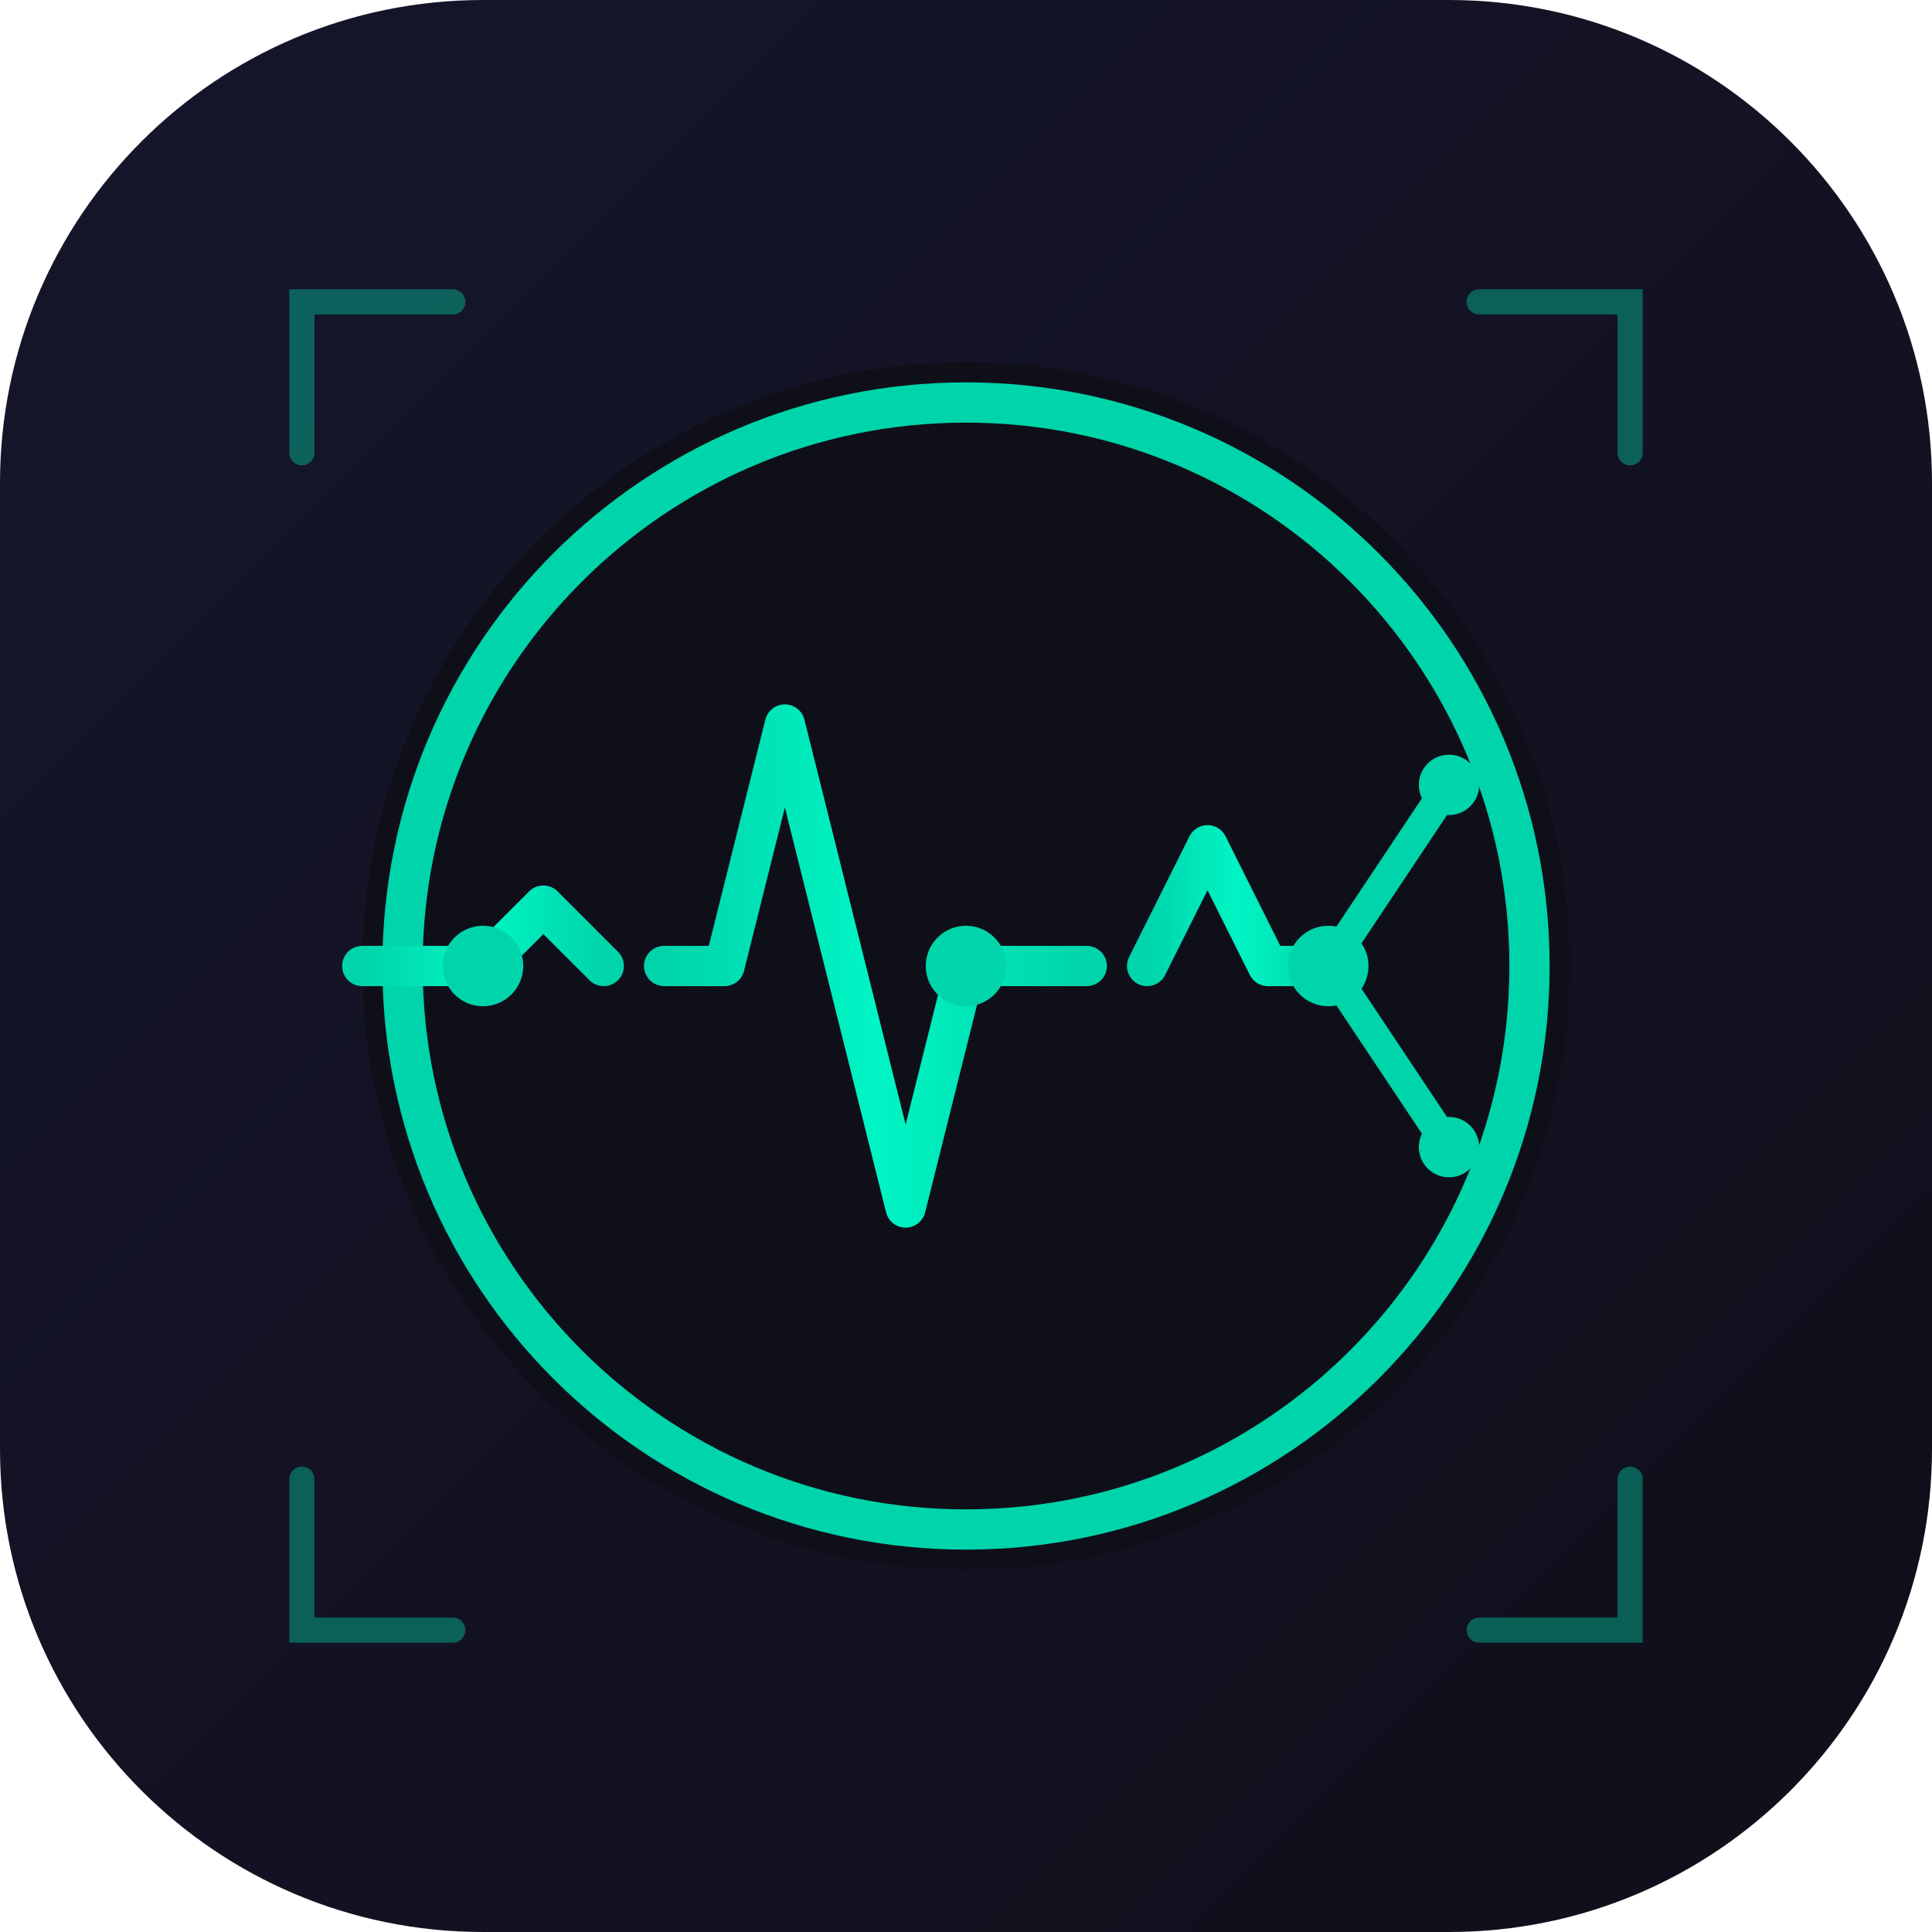
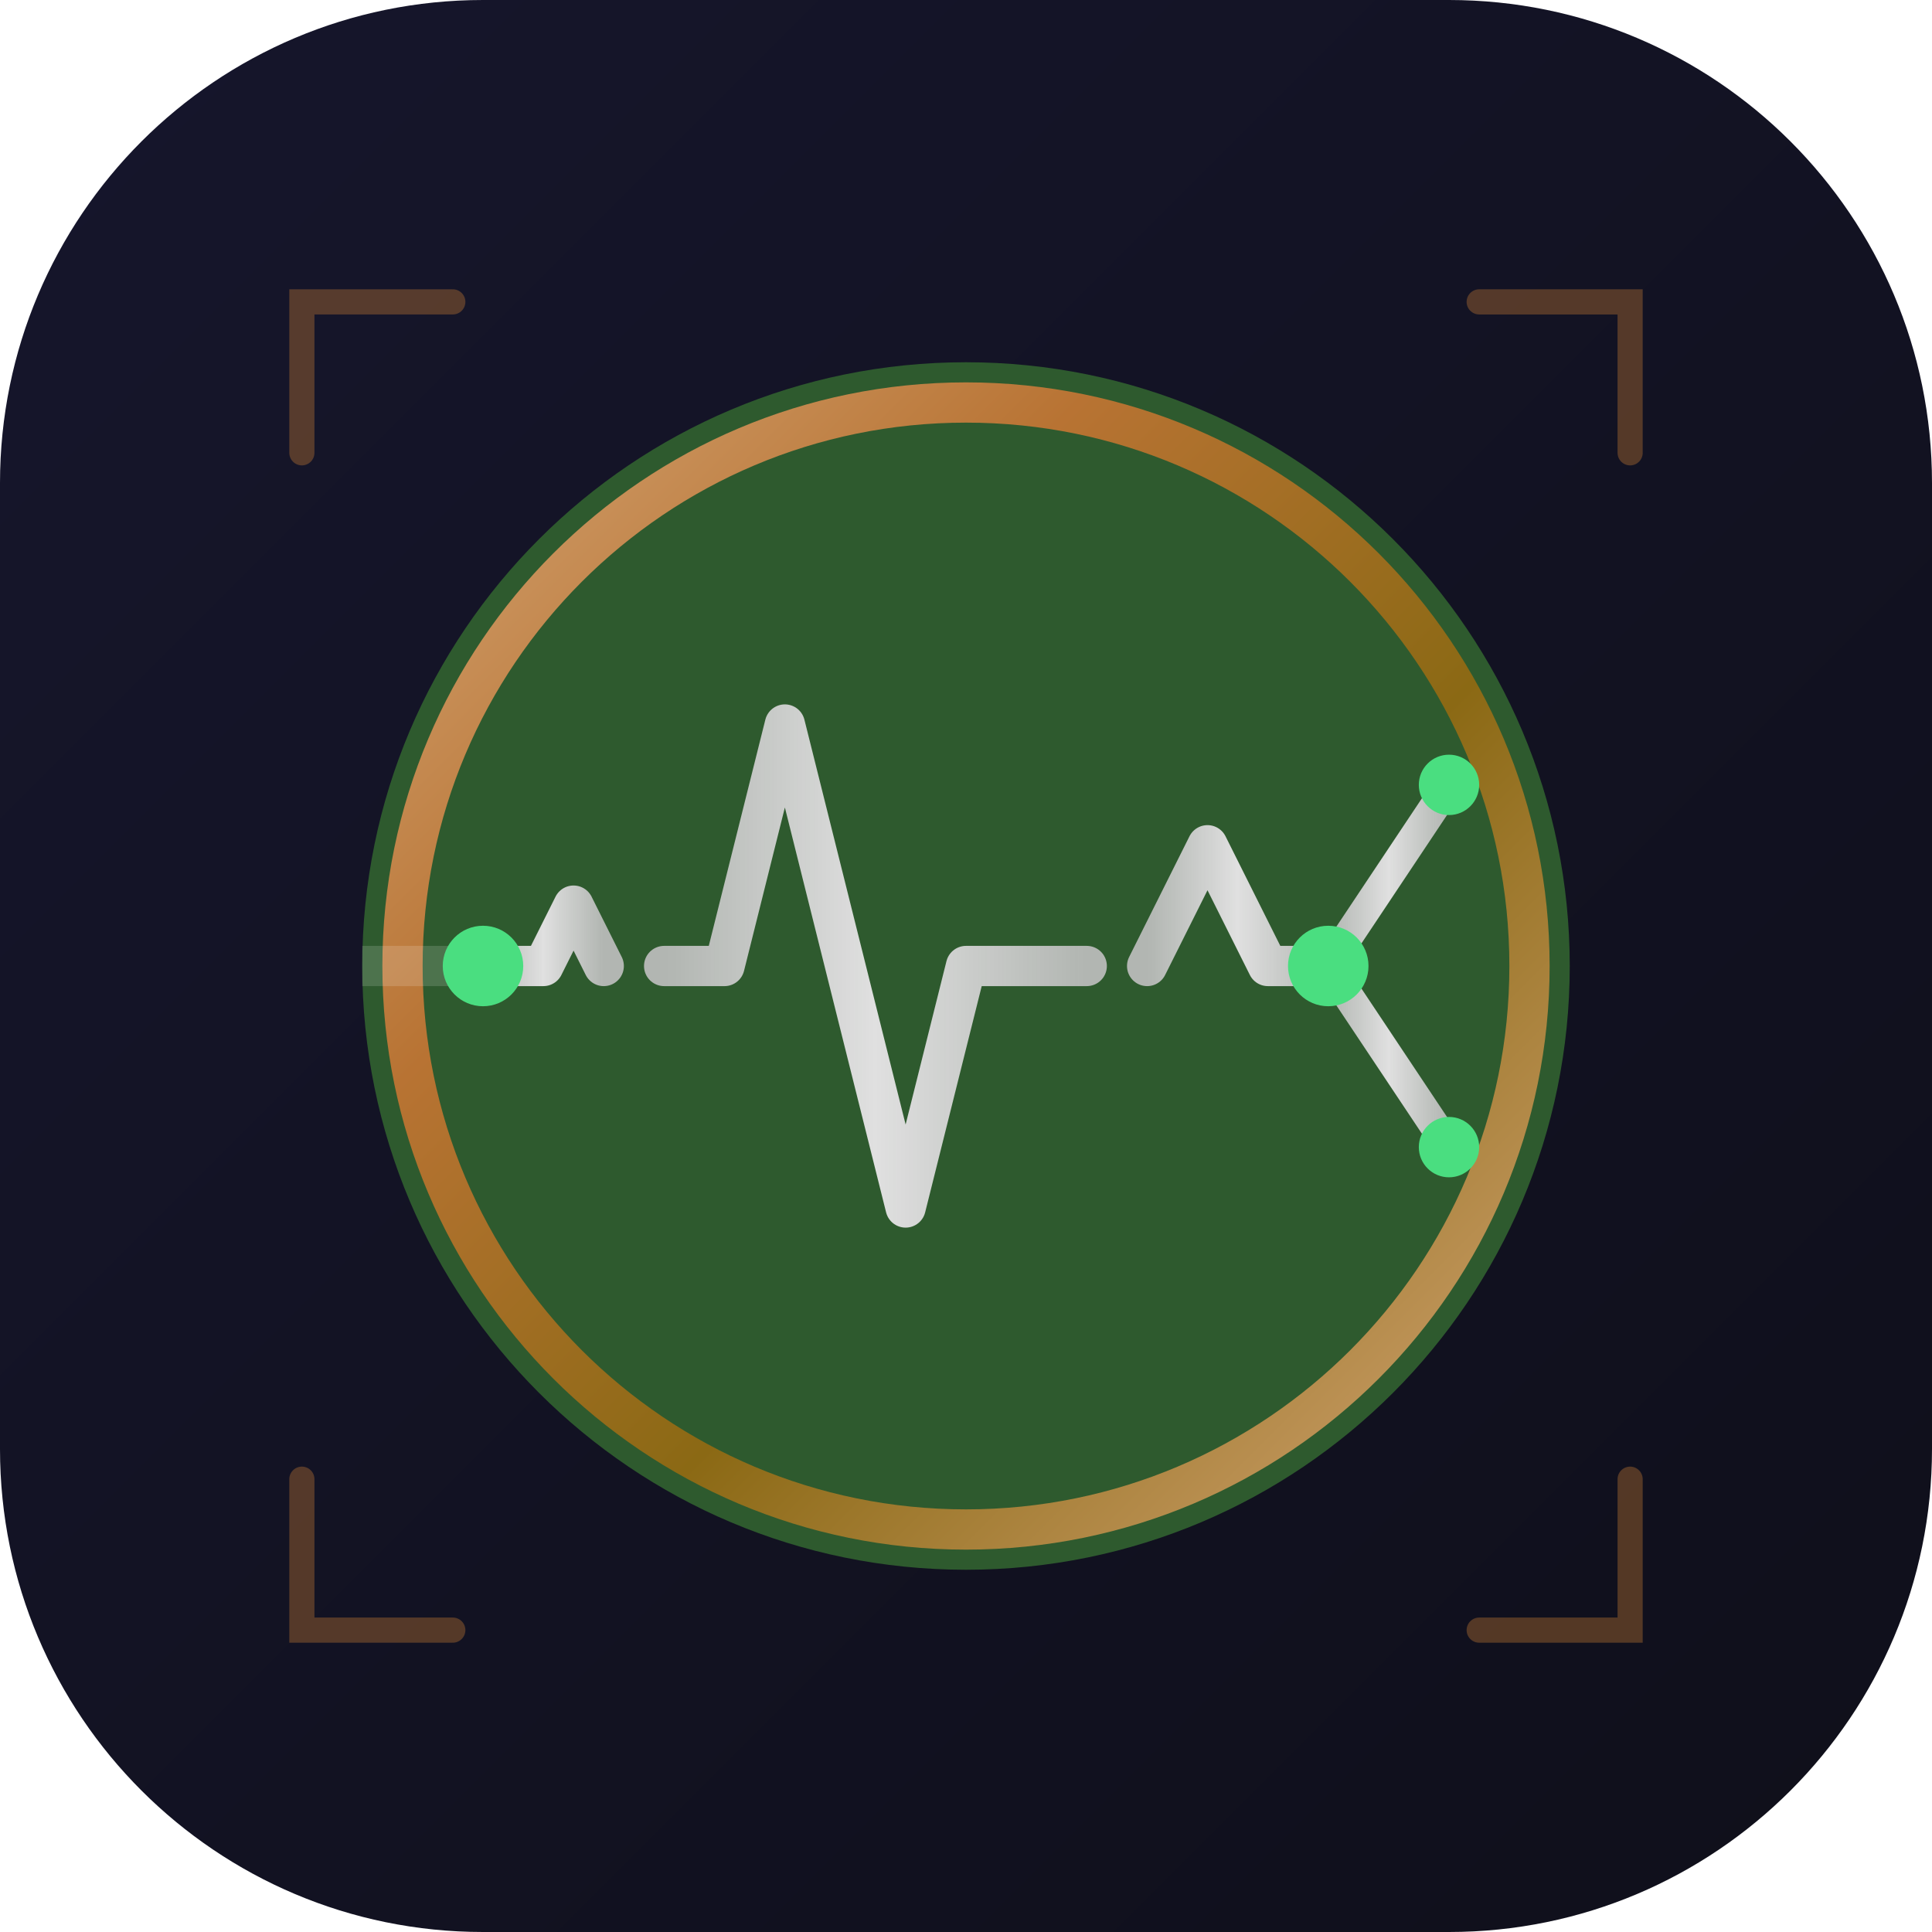
<svg xmlns="http://www.w3.org/2000/svg" width="192" height="192" viewBox="0 0 192 192">
  <defs>
    <linearGradient id="bgGrad192" x1="0%" y1="0%" x2="100%" y2="100%">
      <stop offset="0%" style="stop-color:#16162c;stop-opacity:1" />
      <stop offset="100%" style="stop-color:#0f0f1a;stop-opacity:1" />
    </linearGradient>
-     <linearGradient id="pulseGrad192" x1="0%" y1="0%" x2="100%" y2="0%">
-       <stop offset="0%" style="stop-color:#00d4aa;stop-opacity:1" />
-       <stop offset="50%" style="stop-color:#00f5c4;stop-opacity:1" />
-       <stop offset="100%" style="stop-color:#00d4aa;stop-opacity:1" />
+     <linearGradient id="ecgGrad192" x1="0%" y1="0%" x2="100%" y2="0%">
+       <stop offset="0%" style="stop-color:#C0C0C0;stop-opacity:0.9" />
+       <stop offset="50%" style="stop-color:#E0E0E0;stop-opacity:1" />
+       <stop offset="100%" style="stop-color:#C0C0C0;stop-opacity:0.9" />
+     </linearGradient>
+     <linearGradient id="bronzeRim192" x1="0%" y1="0%" x2="100%" y2="100%">
+       <stop offset="0%" style="stop-color:#D4A574;stop-opacity:1" />
+       <stop offset="30%" style="stop-color:#B87333;stop-opacity:1" />
+       <stop offset="60%" style="stop-color:#8B6914;stop-opacity:1" />
+       <stop offset="100%" style="stop-color:#D4A574;stop-opacity:1" />
    </linearGradient>
  </defs>
  <rect width="192" height="192" fill="url(#bgGrad192)" rx="48" />
-   <path d="M30 45 L30 30 L45 30" fill="none" stroke="#00d4aa" stroke-width="2.5" stroke-linecap="round" opacity="0.4" />
-   <path d="M162 45 L162 30 L147 30" fill="none" stroke="#00d4aa" stroke-width="2.5" stroke-linecap="round" opacity="0.4" />
-   <path d="M30 147 L30 162 L45 162" fill="none" stroke="#00d4aa" stroke-width="2.5" stroke-linecap="round" opacity="0.4" />
-   <path d="M162 147 L162 162 L147 162" fill="none" stroke="#00d4aa" stroke-width="2.5" stroke-linecap="round" opacity="0.4" />
-   <circle cx="96" cy="96" r="60" fill="#0f0f1a" />
-   <circle cx="96" cy="96" r="56" fill="none" stroke="#00d4aa" stroke-width="4" />
-   <polyline points="36,96 48,96 54,90 60,96" fill="none" stroke="url(#pulseGrad192)" stroke-width="4" stroke-linecap="round" stroke-linejoin="round" />
-   <line x1="60" y1="96" x2="66" y2="96" stroke="url(#pulseGrad192)" stroke-width="4" stroke-linecap="round" />
-   <polyline points="66,96 72,96 78,72 90,120 96,96 108,96" fill="none" stroke="url(#pulseGrad192)" stroke-width="4" stroke-linecap="round" stroke-linejoin="round" />
-   <line x1="108" y1="96" x2="114" y2="96" stroke="url(#pulseGrad192)" stroke-width="4" stroke-linecap="round" />
-   <polyline points="114,96 120,84 126,96 132,96" fill="none" stroke="url(#pulseGrad192)" stroke-width="4" stroke-linecap="round" stroke-linejoin="round" />
-   <line x1="132" y1="96" x2="144" y2="78" stroke="#00d4aa" stroke-width="3" stroke-linecap="round" />
-   <line x1="132" y1="96" x2="144" y2="114" stroke="#00d4aa" stroke-width="3" stroke-linecap="round" />
-   <circle cx="48" cy="96" r="4" fill="#00d4aa" />
-   <circle cx="96" cy="96" r="4" fill="#00d4aa" />
-   <circle cx="132" cy="96" r="4" fill="#00d4aa" />
-   <circle cx="144" cy="78" r="3" fill="#00d4aa" />
-   <circle cx="144" cy="114" r="3" fill="#00d4aa" />
+   <path d="M30 45 L30 30 L45 30" fill="none" stroke="#B87333" stroke-width="2.5" stroke-linecap="round" opacity="0.4" />
+   <path d="M162 45 L162 30 L147 30" fill="none" stroke="#B87333" stroke-width="2.5" stroke-linecap="round" opacity="0.4" />
+   <path d="M30 147 L30 162 L45 162" fill="none" stroke="#B87333" stroke-width="2.5" stroke-linecap="round" opacity="0.4" />
+   <path d="M162 147 L162 162 L147 162" fill="none" stroke="#B87333" stroke-width="2.5" stroke-linecap="round" opacity="0.4" />
+   <circle cx="96" cy="96" r="60" fill="#2E5A2E" />
+   <circle cx="96" cy="96" r="56" fill="none" stroke="url(#bronzeRim192)" stroke-width="4" />
+   <line x1="36" y1="96" x2="48" y2="96" stroke="rgba(255,255,255,0.15)" stroke-width="4" />
+   <polyline points="48,96 54,96 57,90 60,96" fill="none" stroke="url(#ecgGrad192)" stroke-width="4" stroke-linecap="round" stroke-linejoin="round" />
+   <line x1="60" y1="96" x2="66" y2="96" stroke="url(#ecgGrad192)" stroke-width="4" stroke-linecap="round" />
+   <polyline points="66,96 72,96 78,72 90,120 96,96 108,96" fill="none" stroke="url(#ecgGrad192)" stroke-width="4" stroke-linecap="round" stroke-linejoin="round" />
+   <line x1="108" y1="96" x2="114" y2="96" stroke="url(#ecgGrad192)" stroke-width="4" stroke-linecap="round" />
+   <polyline points="114,96 120,84 126,96 132,96" fill="none" stroke="url(#ecgGrad192)" stroke-width="4" stroke-linecap="round" stroke-linejoin="round" />
+   <line x1="132" y1="96" x2="144" y2="78" stroke="url(#ecgGrad192)" stroke-width="3" stroke-linecap="round" />
+   <line x1="132" y1="96" x2="144" y2="114" stroke="url(#ecgGrad192)" stroke-width="3" stroke-linecap="round" />
+   <circle cx="48" cy="96" r="4" fill="#4ADE80" />
+   <circle cx="132" cy="96" r="4" fill="#4ADE80" />
+   <circle cx="144" cy="78" r="3" fill="#4ADE80" />
+   <circle cx="144" cy="114" r="3" fill="#4ADE80" />
</svg>
